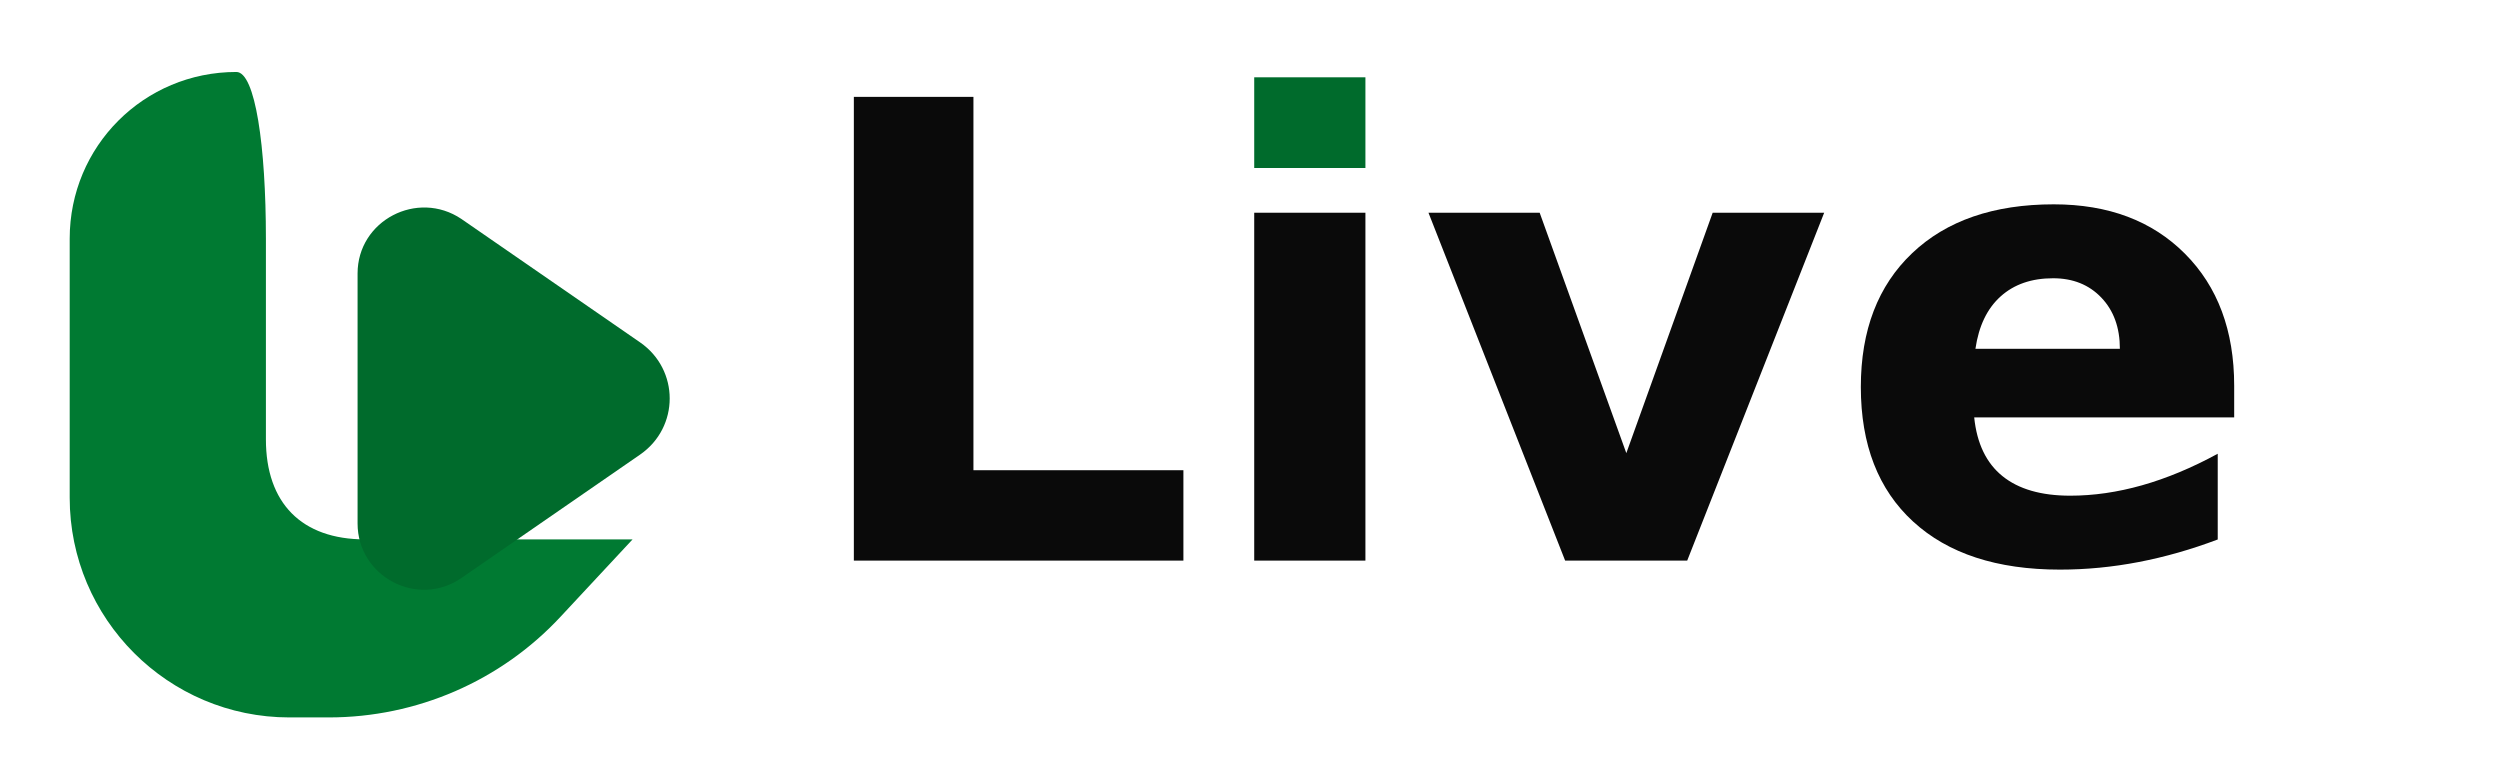
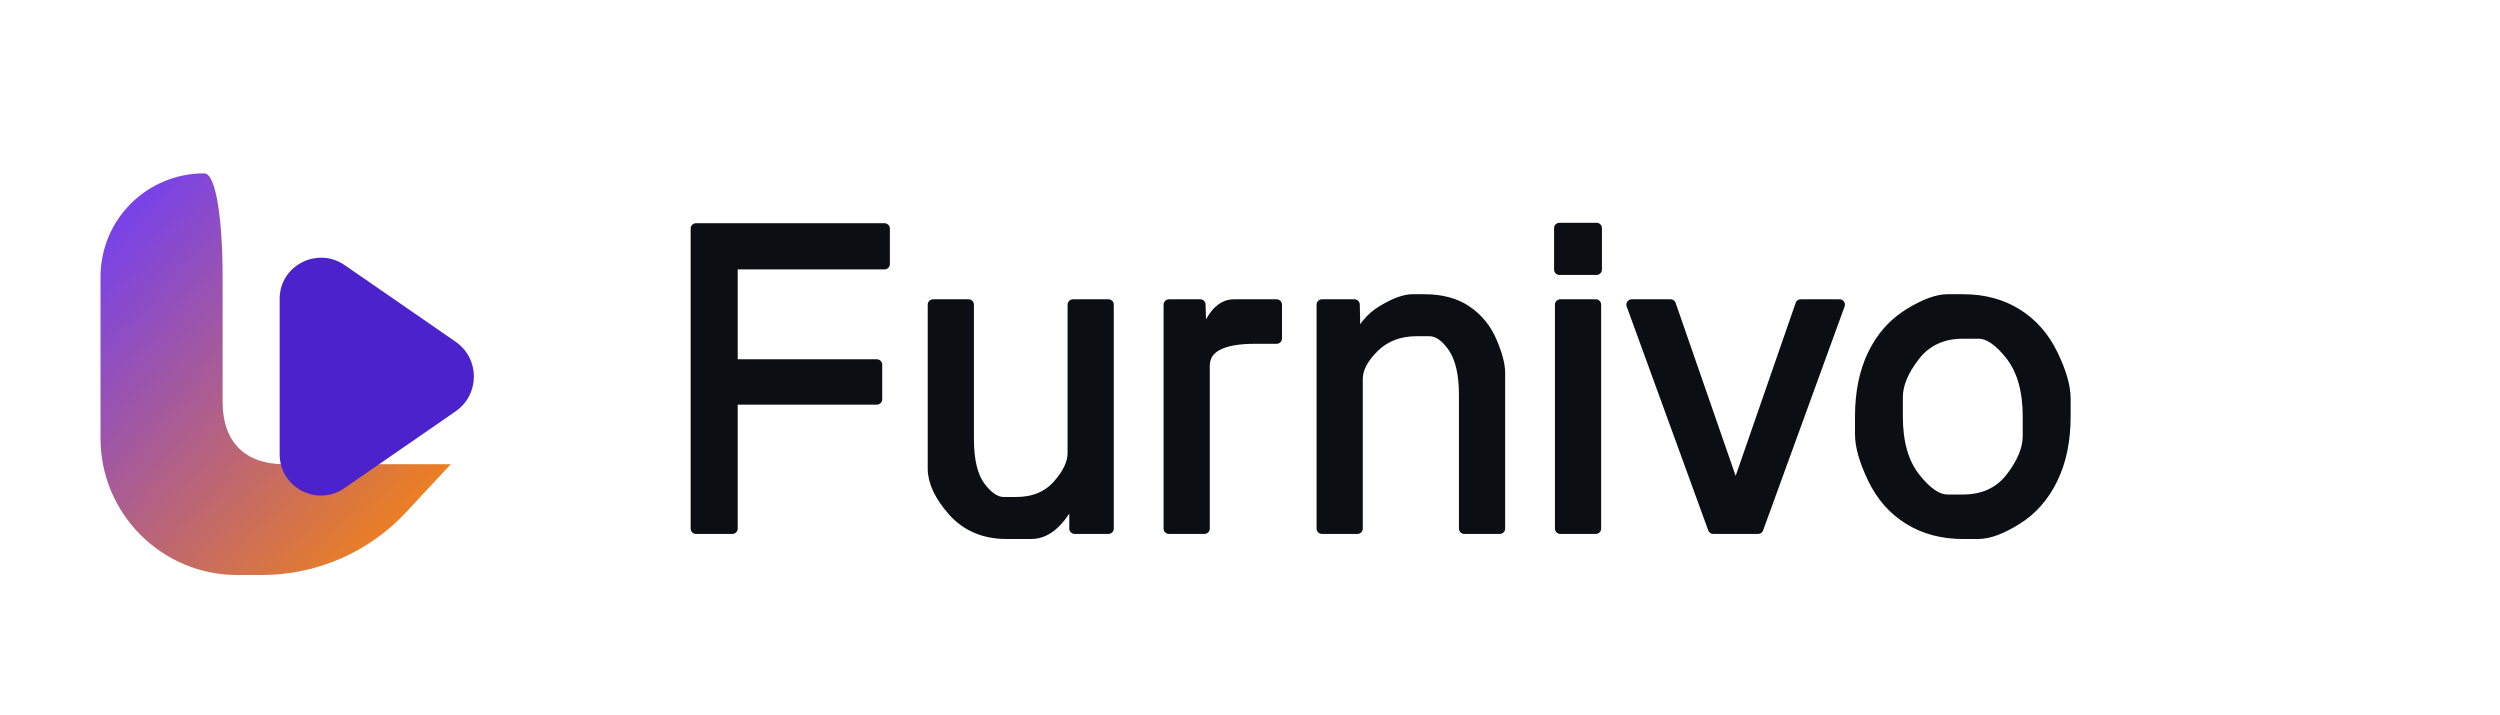
- <svg xmlns="http://www.w3.org/2000/svg" viewBox="0 0 330 100" role="img" aria-labelledby="title">
-   <g aria-hidden="true">
-     <path d="M31.2 9.5c-12.2 0-22 9.8-22 22v34.2c0 16 13 29 29 29h5.2c11.6 0 22.7-4.8 30.6-13.3l9.5-10.2H48.2c-8.4 0-13.1-4.8-13.1-13.2V31.5c0-12.2-1.4-22-3.9-22Z" fill="#007A32" />
-     <path d="M47.2 36.1c0-7 7.9-11.1 13.7-7.2l23.6 16.3c5.2 3.6 5.2 11.2 0 14.8L60.9 76.3c-5.8 4-13.7-.2-13.7-7.2V36.1Z" fill="#006B2C" />
+ <svg xmlns="http://www.w3.org/2000/svg" viewBox="0 0 350 100" role="img" aria-labelledby="title">
+   <defs>
+     <linearGradient id="furnivo-mark-gradient" x1="0" y1="0" x2="1" y2="1">
+       <stop offset="0" stop-color="#6C3BFF" />
+       <stop offset="1" stop-color="#FF8A00" />
+     </linearGradient>
+   </defs>
+   <g transform="translate(8 18) scale(0.66)">
+     <path d="M31.2 9.5c-12.2 0-22 9.8-22 22v34.2c0 16 13 29 29 29h5.2c11.6 0 22.7-4.8 30.6-13.3l9.5-10.2H48.2c-8.4 0-13.1-4.8-13.1-13.2V31.5c0-12.2-1.4-22-3.9-22Z" fill="url(#furnivo-mark-gradient)" />
+     <path d="M47.2 36.1c0-7 7.9-11.1 13.7-7.2l23.6 16.3c5.2 3.6 5.2 11.2 0 14.8L60.9 76.3c-5.8 4-13.7-.2-13.7-7.2V36.1Z" fill="#4B22CC" />
  </g>
-   <g aria-hidden="true" fill="#0A0A0A">
-     <path d="M112.708 12.787h15.785v49.282h27.716V74h-43.501z" />
-     <path d="M165.557 28.08h14.678V74h-14.678z" />
-     <path d="M188.558 28.08h14.678l11.439 31.734 11.398-31.734h14.719L222.711 74h-16.113z" />
-     <path d="M294.912 50.917v4.182h-34.317q.533 5.166 3.731 7.749t8.938 2.583q4.633 0 9.492-1.374t9.984-4.162v11.316q-5.207 1.968-10.414 2.973t-10.414 1.005q-12.464 0-19.373-6.335t-6.909-17.774q0-11.234 6.786-17.671t18.676-6.437q10.824 0 17.322 6.519t6.498 17.426Zm-15.088-4.879q0-4.182-2.44-6.745t-6.376-2.563q-4.264 0-6.929 2.399t-3.321 6.909z" />
-   </g>
-   <path d="M165.557 10.204h14.678v11.972h-14.678z" fill="#006B2C" />
+   <path d="M97.44 74.00L97.44 32.00L123.83 32.00L123.83 36.97L102.53 36.97L102.53 51.05L122.76 51.05L122.76 55.90L102.53 55.90L102.53 74.00ZM140.93 74.71C137.81 74.71 135.32 73.65 133.44 71.55C131.57 69.44 130.63 67.45 130.63 65.60C130.63 63.75 130.63 62.82 130.63 62.82L130.63 42.65L135.60 42.65L135.60 61.46C135.60 64.50 136.15 66.73 137.23 68.17C138.31 69.61 139.42 70.33 140.54 70.33C141.67 70.33 142.23 70.33 142.23 70.33C144.71 70.33 146.66 69.53 148.08 67.94C149.50 66.34 150.21 64.84 150.21 63.44C150.21 62.04 150.21 61.34 150.21 61.34L150.21 42.65L155.18 42.65L155.18 74.00L150.45 74.00L150.45 68.91C148.72 72.78 146.69 74.71 144.39 74.71C142.08 74.71 140.93 74.71 140.93 74.71ZM163.65 74.00L163.65 42.65L168.03 42.65L168.20 48.45C169.27 44.58 170.78 42.65 172.73 42.65C174.68 42.65 175.66 42.65 175.66 42.65L178.73 42.65L178.73 47.38L175.72 47.38C170.98 47.38 168.62 48.66 168.62 51.23C168.62 53.79 168.62 55.07 168.62 55.07L168.62 74.00ZM185.07 74.00L185.07 42.65L189.62 42.65L189.74 48.27C190.57 46.10 191.84 44.50 193.56 43.48C195.27 42.45 196.67 41.94 197.76 41.94C198.84 41.94 199.38 41.94 199.38 41.94C201.79 41.94 203.77 42.47 205.33 43.54C206.89 44.60 208.05 46.03 208.82 47.82C209.59 49.62 209.97 51.07 209.97 52.17C209.97 53.28 209.97 53.83 209.97 53.83L209.97 74.00L205.00 74.00L205.00 55.25C205.00 52.33 204.48 50.11 203.44 48.59C202.39 47.07 201.28 46.32 200.09 46.32C198.91 46.32 198.32 46.32 198.32 46.32C195.91 46.32 193.93 47.07 192.37 48.59C190.82 50.11 190.04 51.60 190.04 53.06C190.04 54.52 190.04 55.25 190.04 55.25L190.04 74.00ZM218.44 74.00L218.44 42.65L223.41 42.65L223.41 74.00ZM218.32 37.74L218.32 31.94L223.52 31.94L223.52 37.74ZM239.86 74.00L228.44 42.65L233.88 42.65L242.99 68.91L252.10 42.65L257.54 42.65L246.13 74.00ZM274.82 74.71C271.94 74.71 269.42 74.04 267.25 72.70C265.08 71.36 263.41 69.45 262.22 66.99C261.04 64.53 260.45 62.46 260.45 60.81C260.45 59.15 260.45 58.32 260.45 58.32C260.45 54.97 261.04 52.07 262.22 49.63C263.41 47.18 265.08 45.29 267.25 43.95C269.42 42.61 271.22 41.94 272.66 41.94C274.10 41.94 274.82 41.94 274.82 41.94C277.70 41.94 280.22 42.61 282.36 43.95C284.51 45.29 286.18 47.18 287.36 49.63C288.55 52.07 289.14 54.13 289.14 55.81C289.14 57.49 289.14 58.32 289.14 58.32C289.14 61.64 288.55 64.53 287.36 66.99C286.18 69.45 284.51 71.36 282.36 72.70C280.22 74.04 278.42 74.71 276.98 74.71C275.54 74.71 274.82 74.71 274.82 74.71ZM274.82 69.98C277.70 69.98 279.94 68.94 281.54 66.87C283.13 64.80 283.93 62.86 283.93 61.05C283.93 59.23 283.93 58.32 283.93 58.32C283.93 54.70 283.13 51.85 281.54 49.78C279.94 47.71 278.42 46.67 276.98 46.67C275.54 46.67 274.82 46.67 274.82 46.67C271.94 46.67 269.70 47.71 268.08 49.78C266.46 51.85 265.65 53.79 265.65 55.60C265.65 57.42 265.65 58.32 265.65 58.32C265.65 61.95 266.46 64.80 268.08 66.87C269.70 68.94 271.22 69.98 272.66 69.98C274.10 69.98 274.82 69.98 274.82 69.98Z" fill="#0B0F14" stroke="#0B0F14" stroke-width="1.5" stroke-linejoin="round" stroke-linecap="round" />
</svg>
